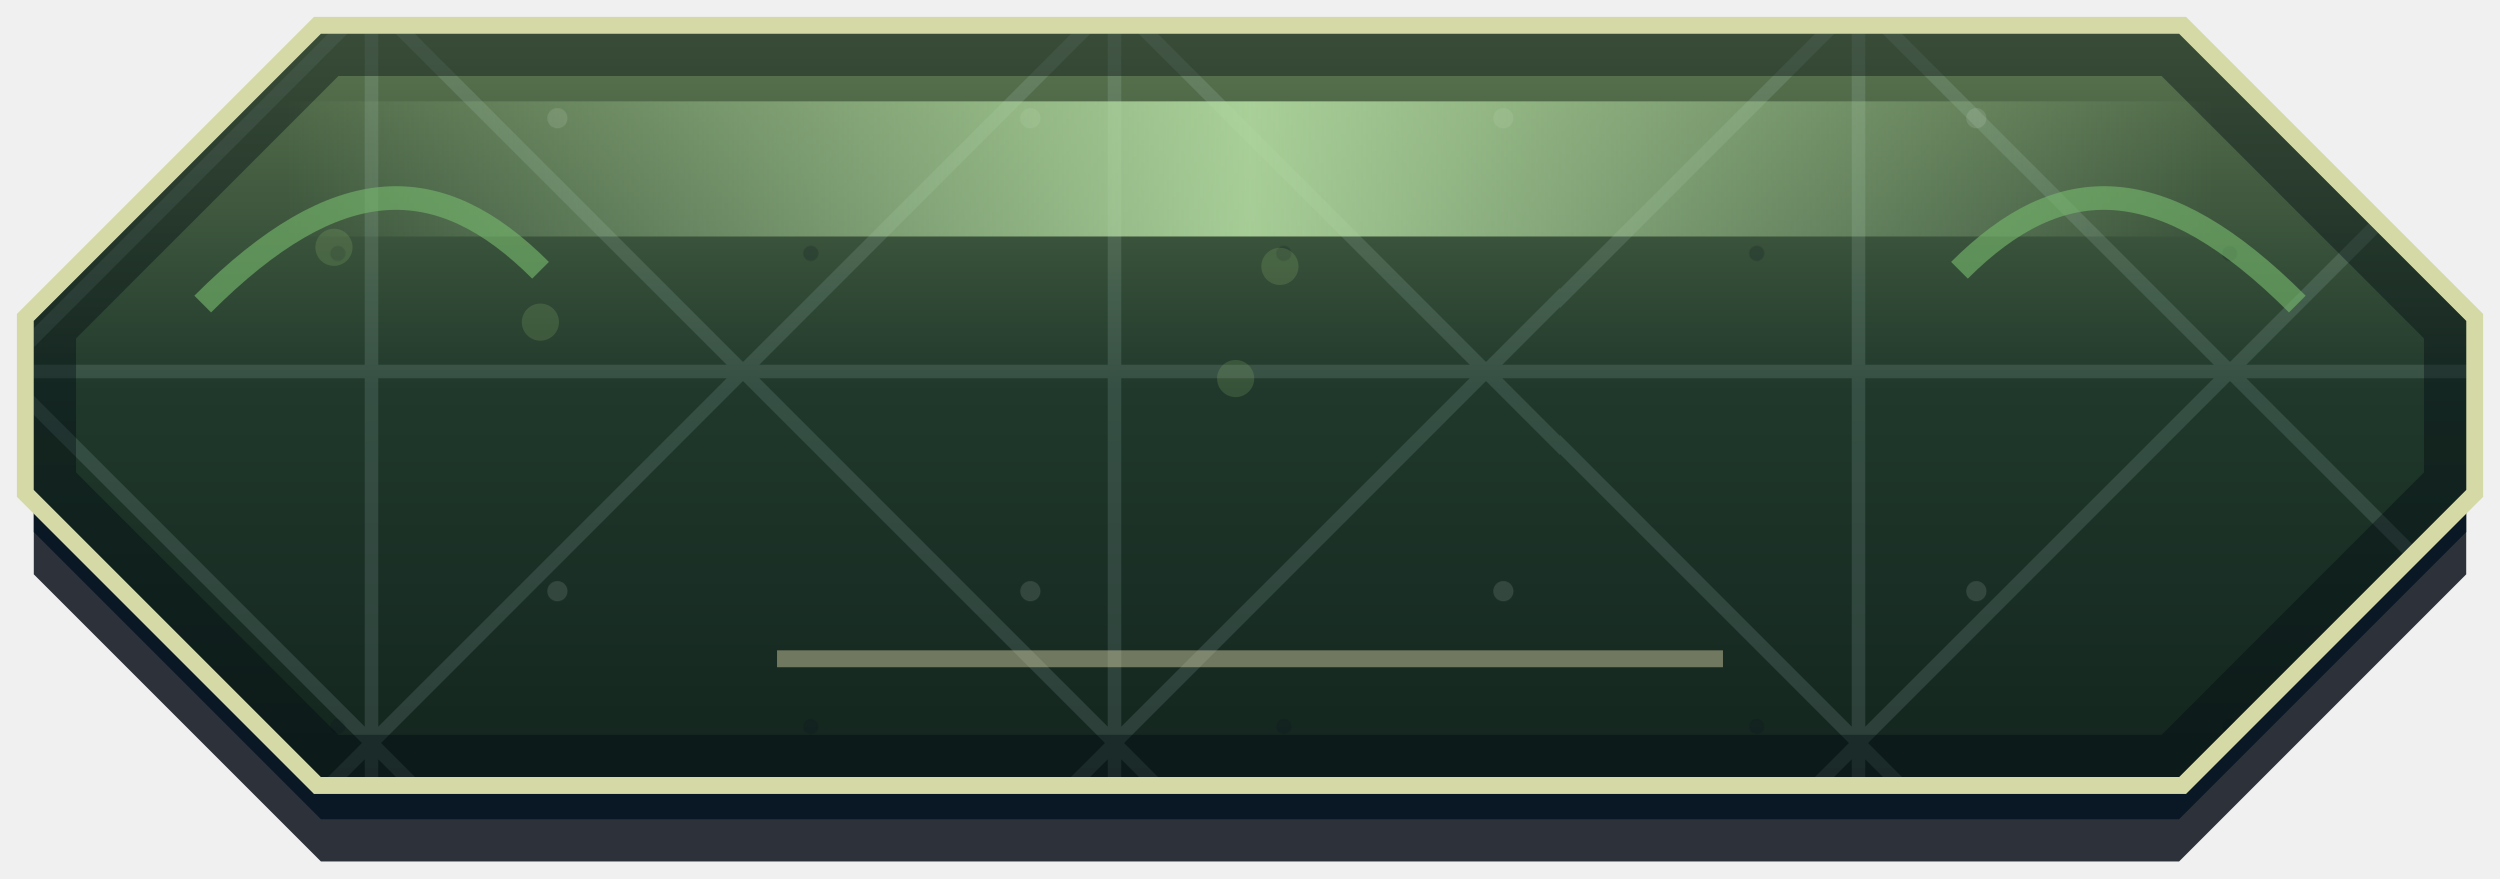
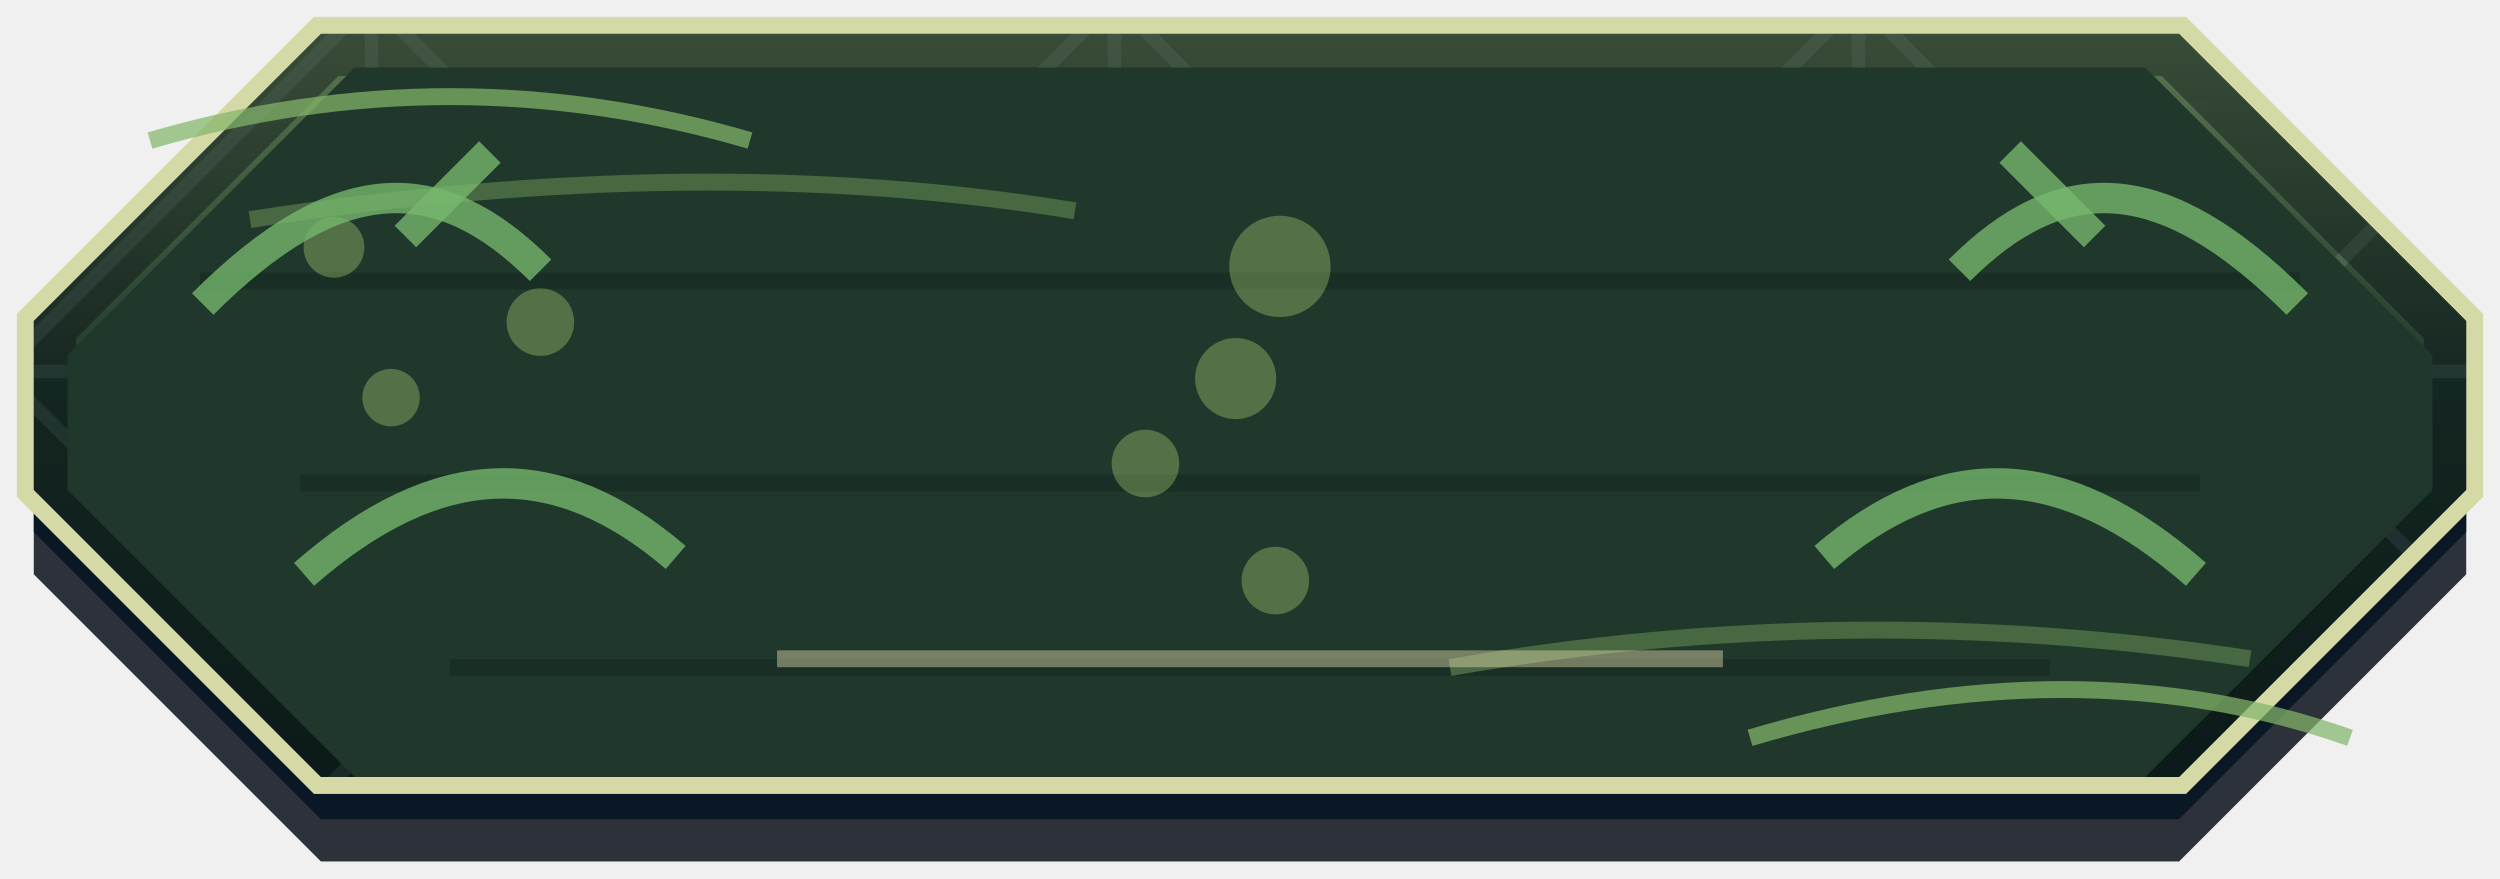
<svg xmlns="http://www.w3.org/2000/svg" width="296" height="104" viewBox="0 0 148 52" role="img" aria-label="M7 tab normal" data-style="m11-enchanted-forest@0.1.0" data-geometry-shape="chamfered-angular" data-corner-radius="2" data-end-cap-depth="17">
  <defs>
    <linearGradient id="m11-tab-148x52-normal-plate" x1="0" y1="0" x2="0" y2="1">
      <stop offset="0" stop-color="#5C7650" />
      <stop offset=".48" stop-color="#20382B" />
      <stop offset="1" stop-color="#13251E" />
    </linearGradient>
    <linearGradient id="m11-tab-148x52-normal-primary" x1="0" y1="0" x2="0" y2="1">
      <stop offset="0" stop-color="#F1E8C8" />
      <stop offset=".45" stop-color="#66D9B2" />
      <stop offset="1" stop-color="#2A856F" />
    </linearGradient>
    <linearGradient id="m11-tab-148x52-normal-energy" x1="0" y1="0" x2="1" y2="0">
      <stop offset="0" stop-color="#B8E0A5" stop-opacity="0" />
      <stop offset=".5" stop-color="#B8E0A5" stop-opacity=".86" />
      <stop offset="1" stop-color="#B8E0A5" stop-opacity="0" />
    </linearGradient>
    <pattern id="m11-tab-148x52-normal-grain" width="28" height="28" patternUnits="userSpaceOnUse">
      <circle cx="5" cy="7" r=".6" fill="#FFFFFF" fill-opacity=".12" />
      <circle cx="20" cy="15" r=".45" fill="#061321" fill-opacity=".2" />
    </pattern>
    <pattern id="m11-tab-148x52-normal-plate-pattern" width="44" height="44" patternUnits="userSpaceOnUse">
      <path d="M0 22H44M22 0V44M0 22L22 0 44 22 22 44Z" fill="none" stroke="#D8FBFF" stroke-opacity=".12" stroke-width=".8" />
    </pattern>
    <mask id="m11-tab-148x52-normal-mask">
      <path d="M19 2H129L146 19V29L129 46H19L2 29V19Z" fill="white" />
    </mask>
  </defs>
  <g opacity="1">
    <g id="m11-tab-148x52-normal-outer-shadow" data-layer="outer-shadow" transform="translate(0 5)">
      <path d="M19 2H129L146 19V29L129 46H19L2 29V19Z" fill="#020812" opacity=".82" />
    </g>
    <g id="m11-tab-148x52-normal-connected-depth" data-layer="connected-depth" transform="translate(0 2.5)">
      <path d="M19 2H129L146 19V29L129 46H19L2 29V19Z" fill="#071522" opacity=".9" />
    </g>
    <g id="m11-tab-148x52-normal-outer-frame" data-layer="outer-frame">
      <path d="M19 2H129L146 19V29L129 46H19L2 29V19Z" fill="#071421" stroke="#D4D9A6" stroke-width="2" stroke-linejoin="miter" />
    </g>
    <g id="m11-tab-148x52-normal-inner-plate-fill" data-layer="inner-plate-fill">
      <path d="M19 2H129L146 19V29L129 46H19L2 29V19Z" fill="url(#m11-tab-148x52-normal-plate)" />
    </g>
    <g id="m11-tab-148x52-normal-surface-grain" data-layer="surface-grain" data-material-source="m8-ice-grain" mask="url(#m11-tab-148x52-normal-mask)">
      <rect width="148" height="52" fill="url(#m11-tab-148x52-normal-grain)" />
    </g>
    <g id="m11-tab-148x52-normal-surface-pattern" data-layer="surface-pattern" data-material-source="m8-crystal-facet-pattern" mask="url(#m11-tab-148x52-normal-mask)">
      <rect width="148" height="52" fill="url(#m11-tab-148x52-normal-plate-pattern)" />
    </g>
    <g id="m11-tab-148x52-normal-side-bevel-shade" data-layer="side-bevel-shade" mask="url(#m11-tab-148x52-normal-mask)">
      <path d="M19 2H129L146 19V29L129 46H19L2 29V19Z" fill="none" stroke="#020812" stroke-opacity=".38" stroke-width="5" />
    </g>
    <g id="m11-tab-148x52-normal-top-bevel-highlight" data-layer="top-bevel-highlight" mask="url(#m11-tab-148x52-normal-mask)">
      <path d="M27 8H121" stroke="#FFFFFF" stroke-opacity=".55" stroke-width="3" stroke-linecap="square" />
    </g>
    <g id="m11-tab-148x52-normal-cold-edge-accent" data-layer="cold-edge-accent" data-material-source="m8-cold-edge-accent" mask="url(#m11-tab-148x52-normal-mask)">
      <rect x="17" y="6" width="114" height="8" fill="url(#m11-tab-148x52-normal-energy)" />
    </g>
    <g id="m11-tab-148x52-normal-ornament-decal" data-layer="ornament-decal" data-material-source="m7-ornament-marks" mask="url(#m11-tab-148x52-normal-mask)">
      <path d="M25 39h16M107 39h16" stroke="#E6FCFF" stroke-opacity=".5" stroke-width="2" />
    </g>
-     <g id="m11-tab-moss-variation" data-layer="forest-variation" data-variation-seed="51731" data-variation-baseline="false" fill="#9BCB78" fill-opacity=".18">
-       <circle cx="75.77" cy="15.77" r="1.1" />
-       <circle cx="73.15" cy="22.41" r="1.1" />
-       <circle cx="19.77" cy="14.64" r="1.1" />
-       <circle cx="31.99" cy="19.07" r="1.1" />
+     <g id="m11-tab-material-stack" data-layer="forest-material-stack" data-material-families="weathered-stone,dark-wood,moss-lichen">
+       <path d="M21 4H127L144 21V29L127 46H21L4 29V21Z" fill="#20382B" />
+       <path d="M11.84 16.64H136.16M17.76 28.6H130.24M26.64 39.52H121.36" stroke="#182E24" stroke-width="1" stroke-opacity=".82" />
+       <path d="M14.8 13Q41.44 8.84 63.64 12.48M85.84 39.52Q109.52 35.36 133.2 39" fill="none" stroke="#4D6E45" stroke-width="1" stroke-opacity=".9" />
+       <path d="M8.88 8.32Q26.64 3.12 44.4 8.32M103.6 43.68Q122.84 37.96 139.12 43.68" fill="none" stroke="#84B66A" stroke-width="1" stroke-opacity=".72" />
    </g>
-     <g id="m11-tab-leaf-vine-ornament" data-layer="forest-ornament" data-ornament="leaf-vine" data-ornament-count="4" fill="none" stroke="#76B86D" stroke-opacity=".62" stroke-width="1.4">
-       <path d="M12 18c8-8 14-8 20-2M136 18c-8-8-14-8-20-2" />
+     <g id="m11-tab-moss-variation" data-layer="forest-variation" data-variation-seed="51731" data-variation-baseline="false" fill="#A6CC72" fill-opacity=".38">
+       <circle cx="75.77" cy="15.77" r="3.0" />
+       <circle cx="73.15" cy="22.41" r="2.4" />
+       <circle cx="19.77" cy="14.64" r="1.8" />
+       <circle cx="31.99" cy="19.07" r="2.0" />
+       <circle cx="67.81" cy="27.44" r="2.0" />
+       <circle cx="75.50" cy="34.37" r="2.0" />
+       <circle cx="23.15" cy="23.54" r="1.7" />
+     </g>
+     <g id="m11-tab-leaf-vine-ornament" data-layer="forest-ornament" data-ornament="leaf-vine" data-ornament-count="4" fill="none" stroke="#76B86D" stroke-opacity=".78" stroke-width="1.8">
+       <path d="M12 18c8-8 14-8 20-2M136 18c-8-8-14-8-20-2M18 34c8-7 15-7 22-1M130 34c-8-7-15-7-22-1" />
+       <path d="M24 14l5-5M124 14l-5-5" />
    </g>
    <g id="m11-tab-parchment-typography" data-layer="forest-typography" data-typography-preset="m11-parchment-sage-action" data-semantic-text="required">
      <path d="M46 39h56" stroke="#EDE3B4" stroke-opacity=".42" />
    </g>
    <g id="m11-enchanted-forest-tab-content" data-layer="content" data-slot="editable-tab-content" data-safe-x="31" data-safe-y="8" data-safe-width="86" data-safe-height="34" />
  </g>
</svg>
